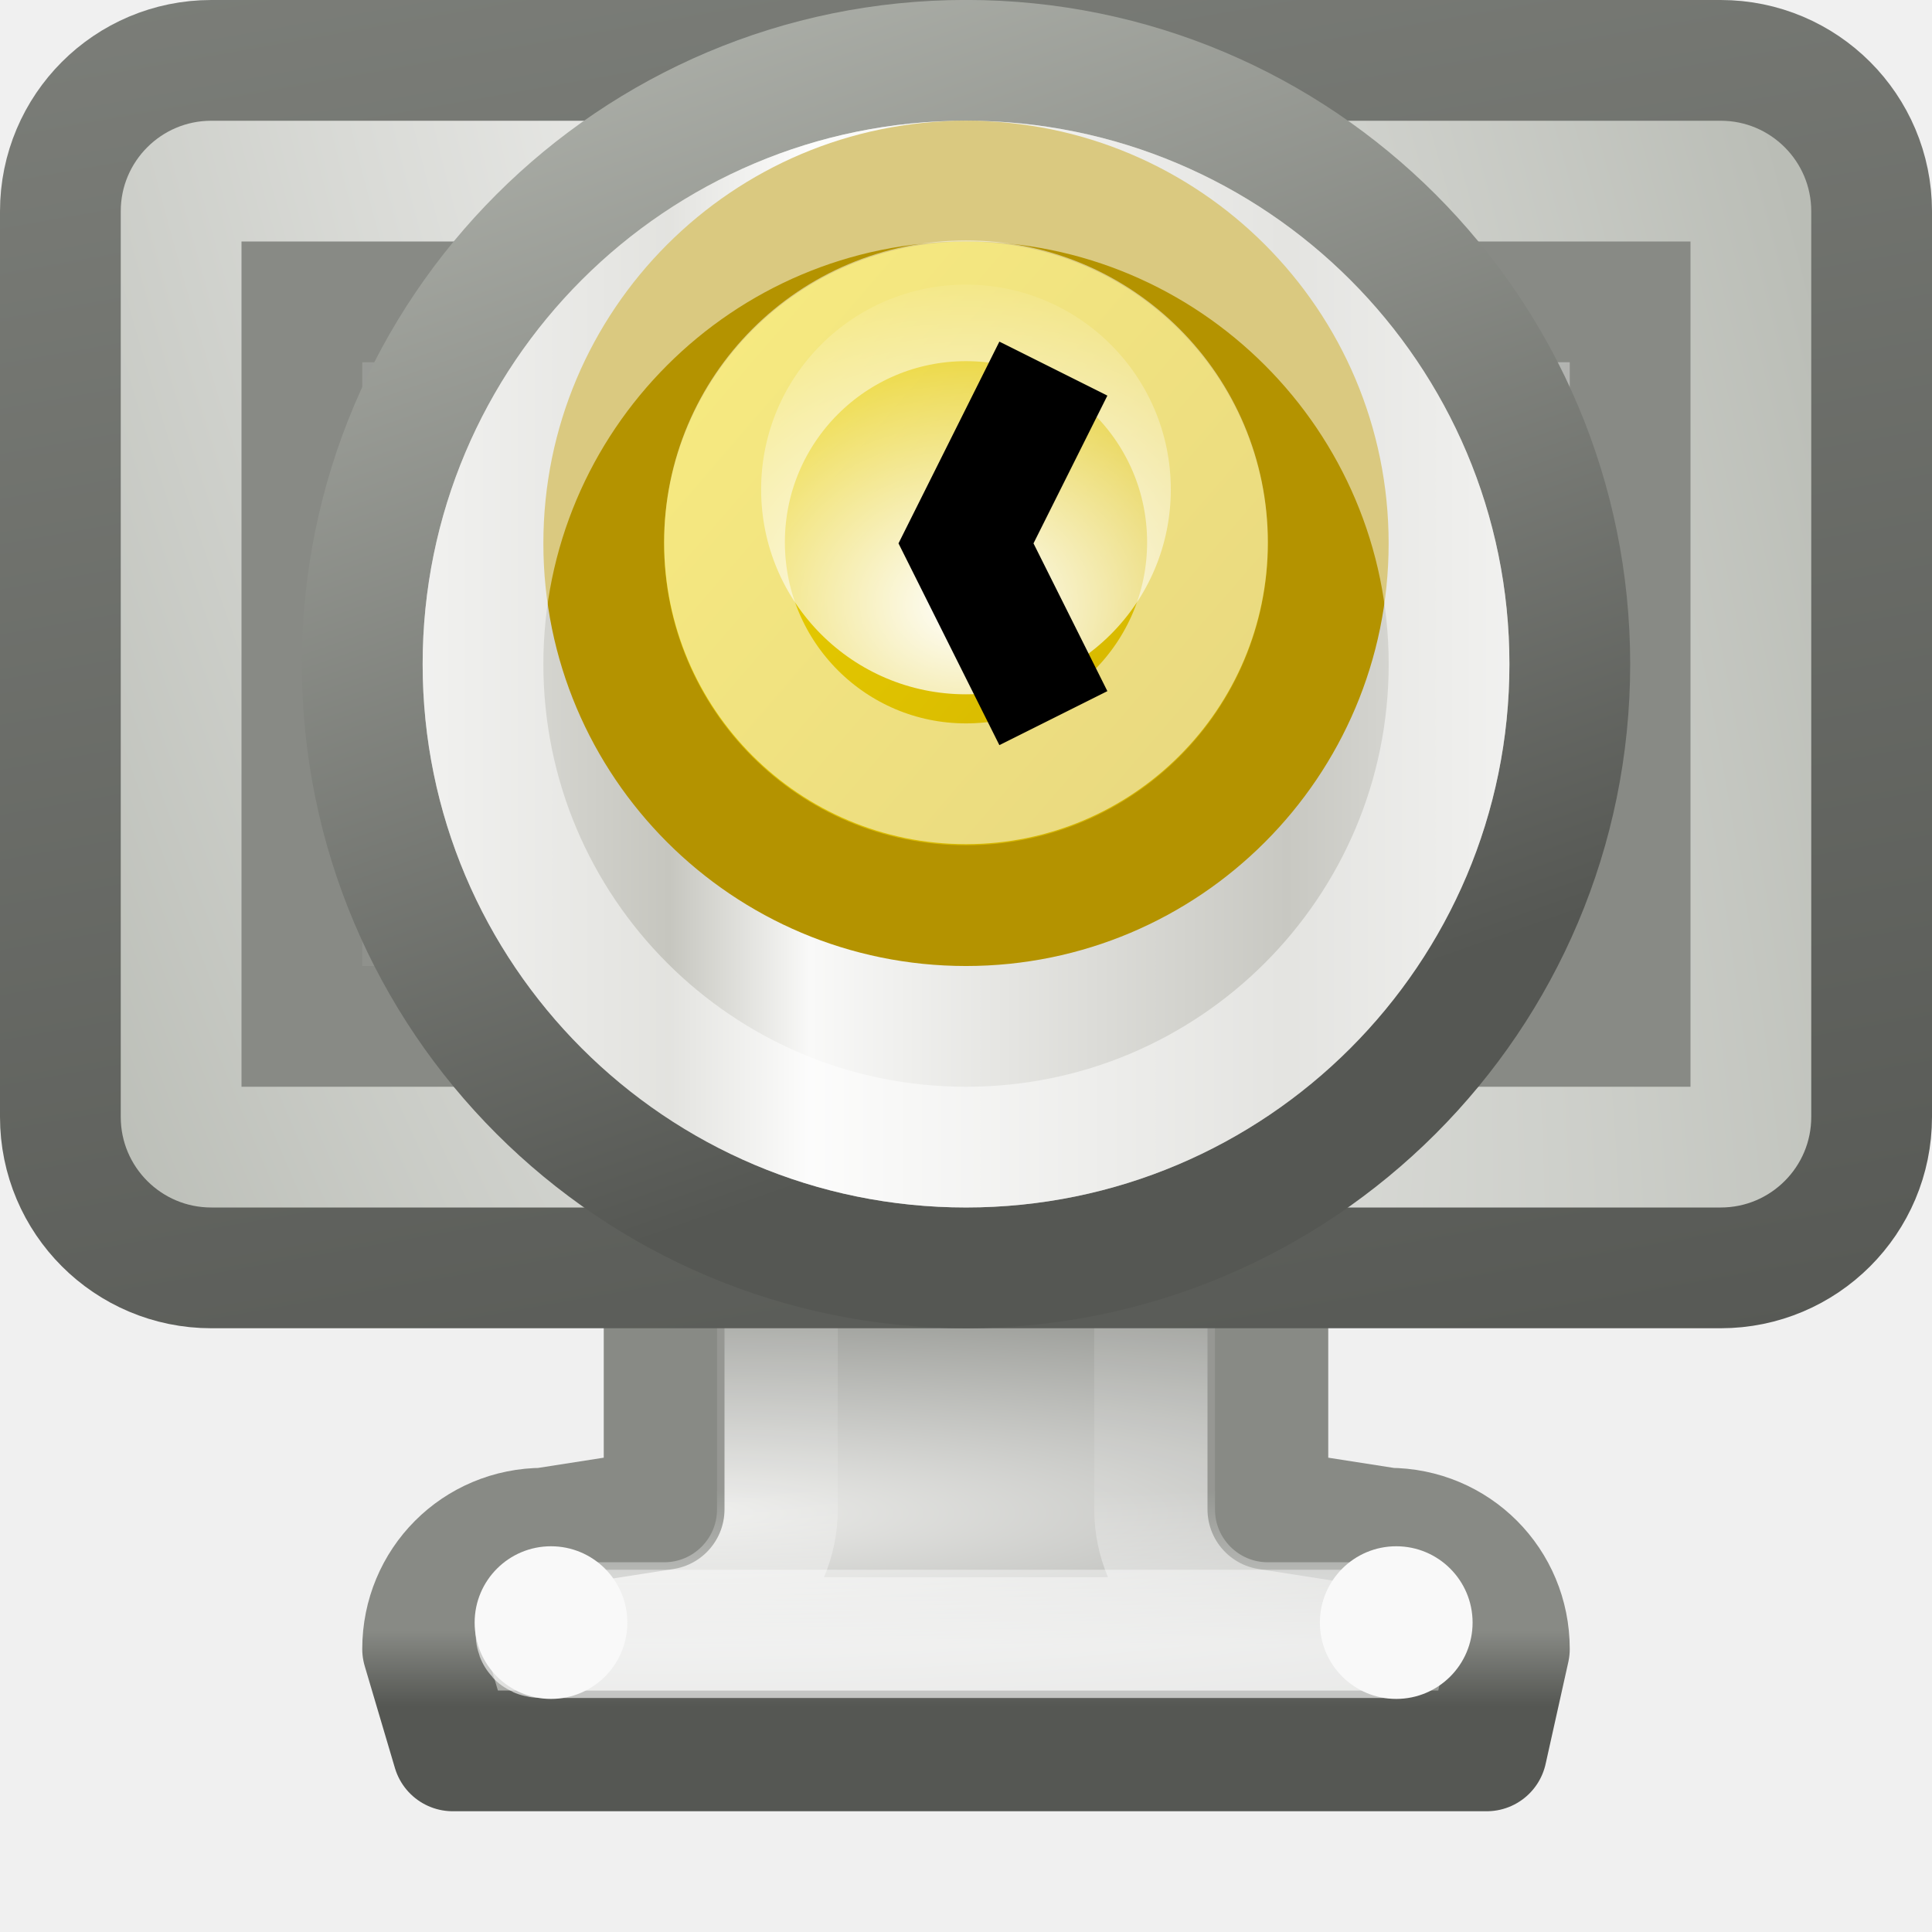
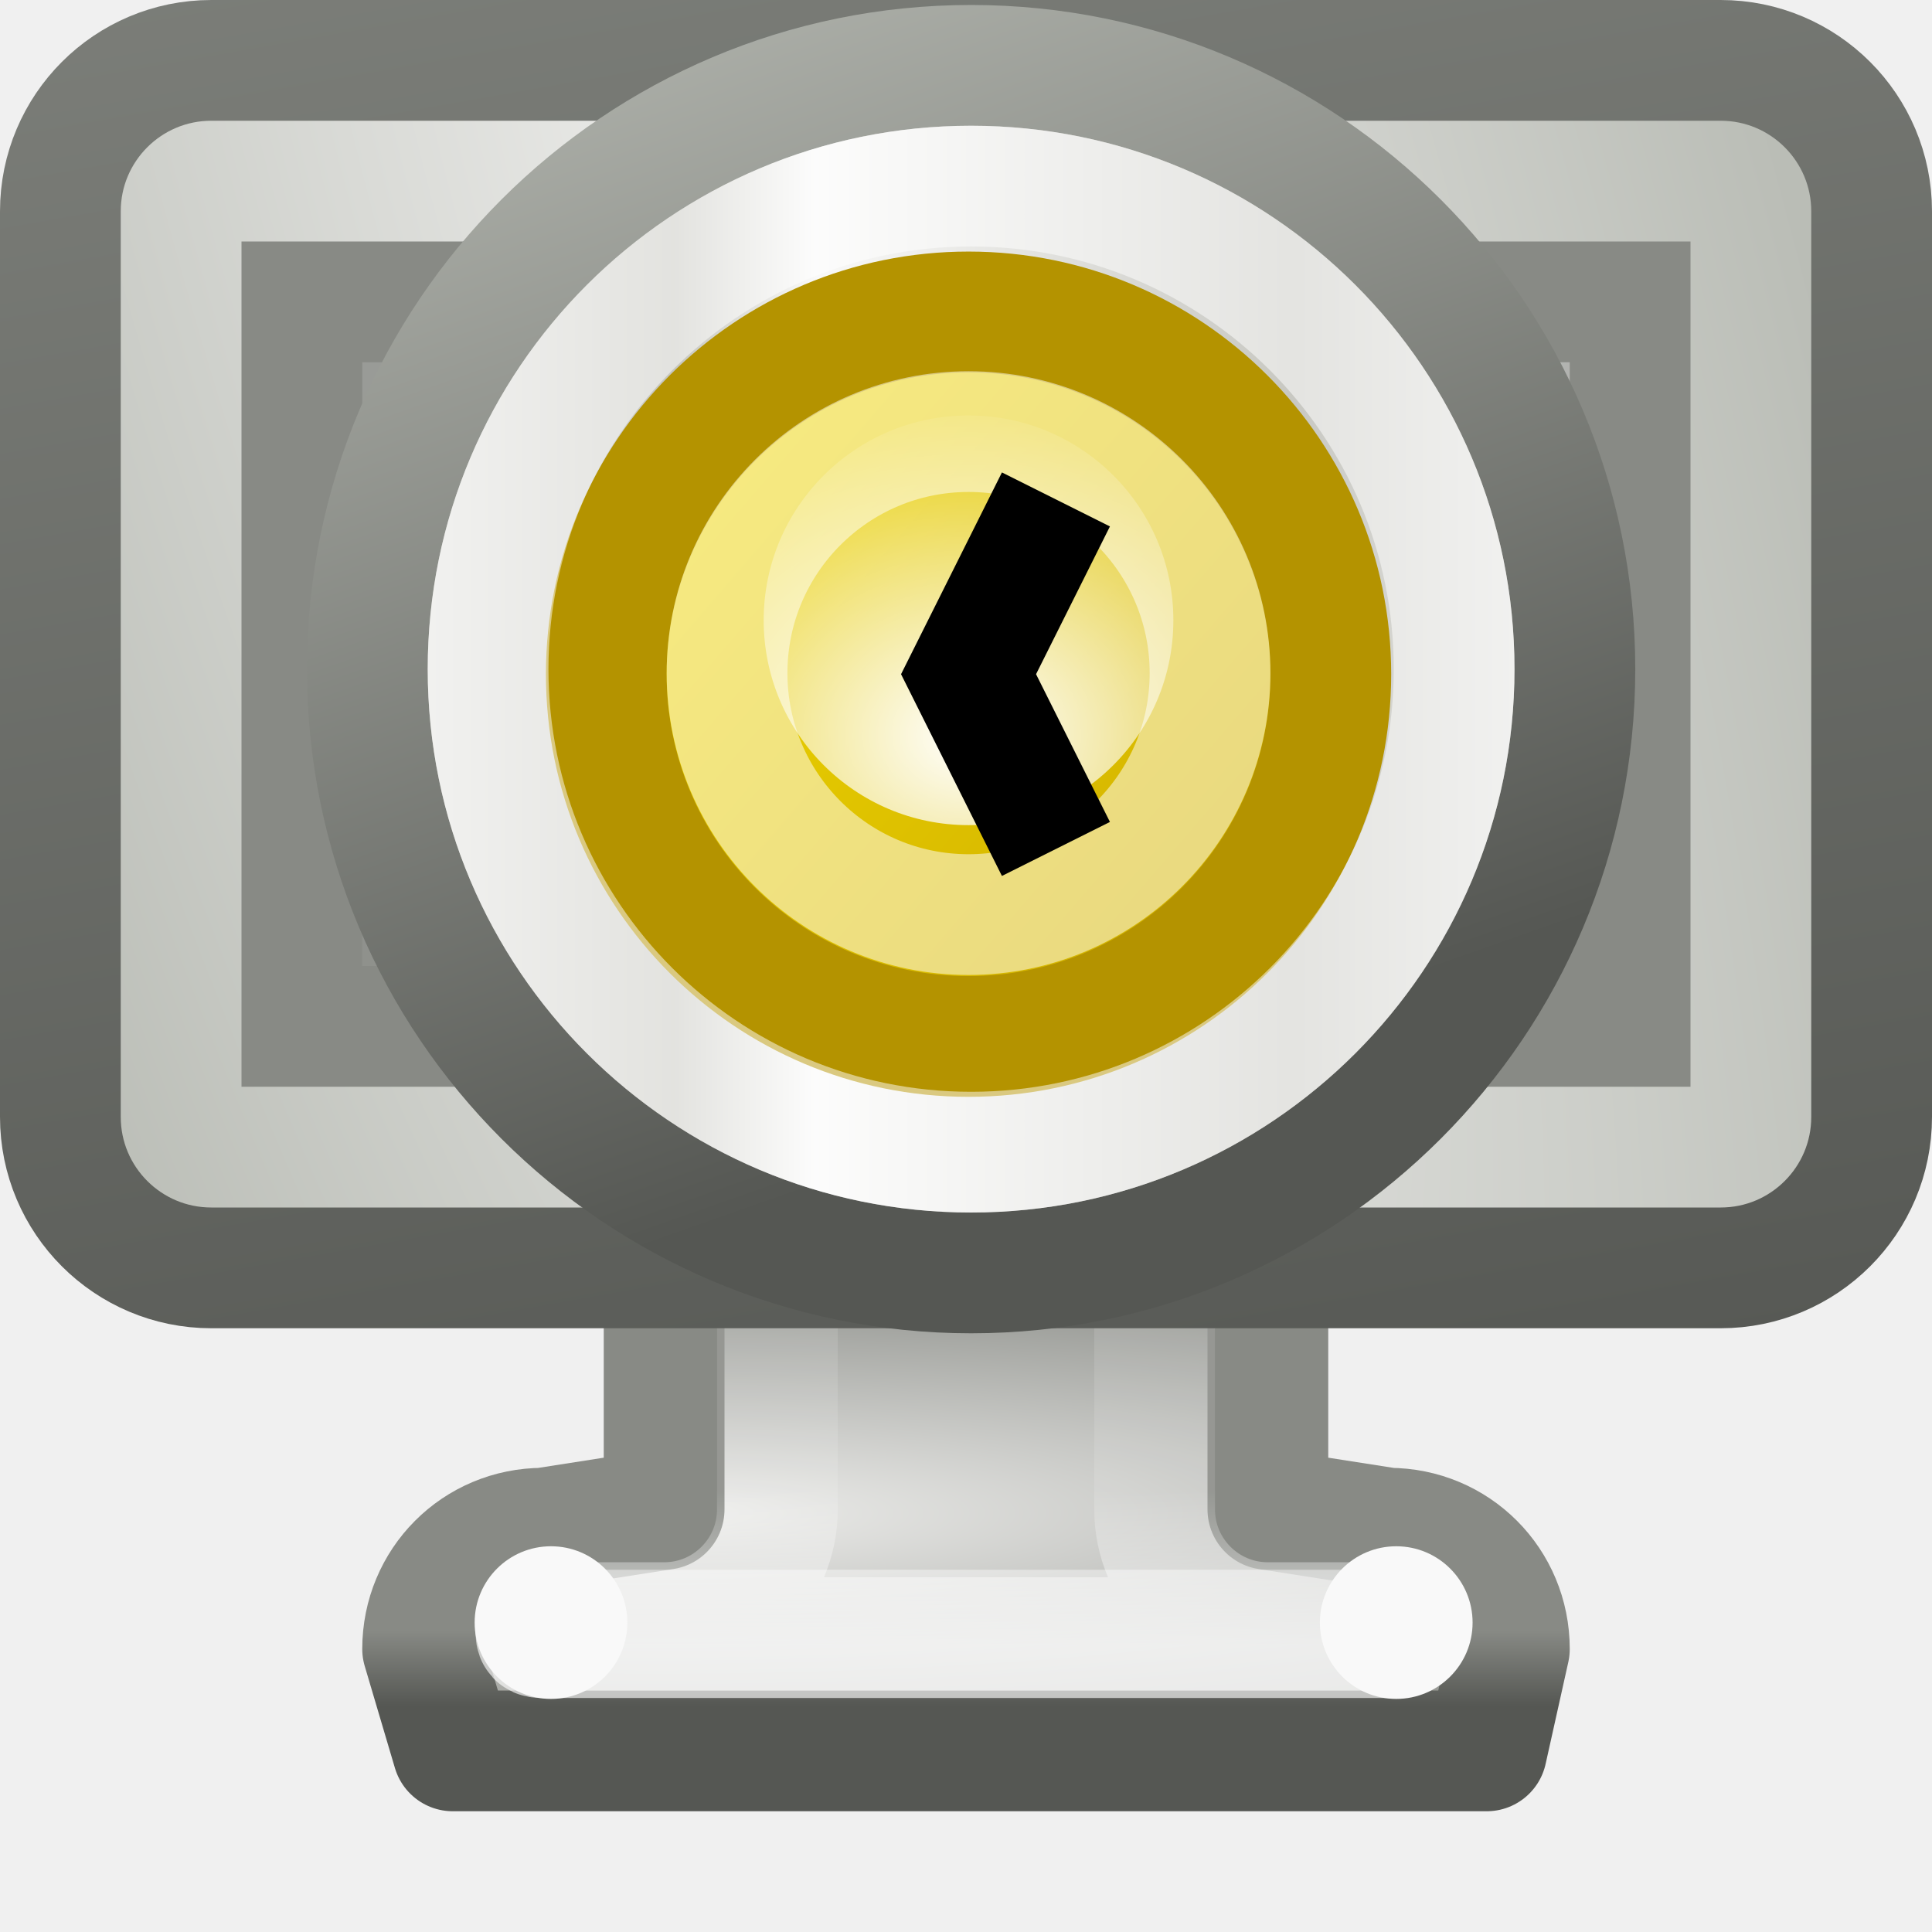
<svg xmlns="http://www.w3.org/2000/svg" xmlns:xlink="http://www.w3.org/1999/xlink" width="16" height="16" viewBox="0 0 16 16" version="1.1" id="svg1">
  <defs id="defs1">
    <linearGradient id="linearGradient3522">
      <stop style="stop-color:#eeeeec;stop-opacity:1" offset="0" id="stop3524" />
      <stop style="stop-color:#888a85;stop-opacity:1" offset="1" id="stop3526" />
    </linearGradient>
    <linearGradient id="linearGradient2732">
      <stop style="stop-color:#555753;stop-opacity:1" offset="0" id="stop2734" />
      <stop style="stop-color:#888a85;stop-opacity:1" offset="1" id="stop2736" />
    </linearGradient>
    <linearGradient id="linearGradient3846">
      <stop style="stop-color:#ffffff;stop-opacity:1;" offset="0" id="stop3848" />
      <stop style="stop-color:#ffffff;stop-opacity:0.178" offset="1" id="stop3850" />
    </linearGradient>
    <linearGradient id="linearGradient4654">
      <stop style="stop-color:#eeeeec;stop-opacity:1" offset="0" id="stop4656" />
      <stop style="stop-color:#babdb6;stop-opacity:1" offset="1" id="stop4658" />
    </linearGradient>
    <linearGradient id="linearGradient5538">
      <stop id="stop5540" offset="0" style="stop-color:#555753;stop-opacity:1;" />
      <stop id="stop5542" offset="1" style="stop-color:#babdb6;stop-opacity:1" />
    </linearGradient>
    <radialGradient xlink:href="#linearGradient3522" id="radialGradient1" gradientUnits="userSpaceOnUse" gradientTransform="matrix(2.53136,6.322989e-6,-1.0787642e-6,0.4318749,-472.5011,131.0587)" cx="308.506" cy="232.638" fx="308.506" fy="232.638" r="5" />
    <radialGradient xlink:href="#linearGradient4654" id="radialGradient6" gradientUnits="userSpaceOnUse" gradientTransform="matrix(0.3084776,1.027396,-0.3405166,0.09124115,231.8898,-107.2904)" cx="314.213" cy="56.925" fx="314.213" fy="56.925" r="23" />
    <linearGradient id="linearGradient5687">
      <stop style="stop-color:#ffffff;stop-opacity:1;" offset="0" id="stop5689" />
      <stop style="stop-color:#ffffff;stop-opacity:0;" offset="1" id="stop5691" />
    </linearGradient>
    <radialGradient xlink:href="#linearGradient5687" id="radialGradient12" gradientUnits="userSpaceOnUse" gradientTransform="matrix(2.030954,1.5551012e-8,0,0.3850212,-353.0908,199.6688)" cx="327.5" cy="58" fx="327.5" fy="58" r="12.5" />
    <radialGradient xlink:href="#linearGradient5687" id="radialGradient14" gradientUnits="userSpaceOnUse" gradientTransform="matrix(-0.52411,2.3029937e-7,0.02554207,-0.3734652,476.0775,243.7432)" cx="326.021" cy="58" fx="326.021" fy="58" r="12.5" />
    <linearGradient xlink:href="#linearGradient11164" id="linearGradient3396" gradientUnits="userSpaceOnUse" x1="1103.944" y1="226.281" x2="1117.744" y2="226.281" />
    <linearGradient id="linearGradient11164">
      <stop style="stop-color:#eeeeec;stop-opacity:1;" offset="0" id="stop11166" />
      <stop id="stop11172" offset="0.27" style="stop-color:#c6c6bf;stop-opacity:1;" />
      <stop style="stop-color:#f9f9f8;stop-opacity:1;" offset="0.379" id="stop11176" />
      <stop style="stop-color:#c8c8c2;stop-opacity:1;" offset="0.75" id="stop11174" />
      <stop style="stop-color:#eeeeec;stop-opacity:1;" offset="1" id="stop11168" />
    </linearGradient>
    <linearGradient xlink:href="#linearGradient5538" id="linearGradient3398" gradientUnits="userSpaceOnUse" x1="1111.725" y1="230.974" x2="1106.962" y2="217.441" />
    <linearGradient xlink:href="#linearGradient9447" id="linearGradient3400" gradientUnits="userSpaceOnUse" x1="906.458" y1="97.195" x2="1042.107" y2="214.152" />
    <linearGradient id="linearGradient9447">
      <stop style="stop-color:#edd400;stop-opacity:1;" offset="0" id="stop9449" />
      <stop style="stop-color:#c4a000;stop-opacity:1" offset="1" id="stop9451" />
    </linearGradient>
    <radialGradient xlink:href="#linearGradient5687" id="radialGradient3402" gradientUnits="userSpaceOnUse" gradientTransform="matrix(2.074838,-6.6820909e-7,5.4389489e-7,1.688833,-1024.704,-127.8708)" cx="953.357" cy="170.994" fx="953.357" fy="170.994" r="52.856" />
    <linearGradient xlink:href="#linearGradient5687" id="linearGradient2" gradientUnits="userSpaceOnUse" gradientTransform="matrix(0.04807689,0,0,0.04032257,303.8846,219.0968)" x1="88" y1="44.5" x2="178" y2="202.5" />
    <radialGradient xlink:href="#linearGradient5687" id="radialGradient2" gradientUnits="userSpaceOnUse" gradientTransform="matrix(2.030954,1.5551012e-8,0,0.3850212,-353.0908,199.6688)" cx="327.5" cy="58" fx="327.5" fy="58" r="12.5" />
    <radialGradient xlink:href="#linearGradient5687" id="radialGradient3" gradientUnits="userSpaceOnUse" gradientTransform="matrix(-0.52411,2.3029937e-7,0.02554207,-0.3734652,476.0775,243.7432)" cx="326.021" cy="58" fx="326.021" fy="58" r="12.5" />
    <radialGradient xlink:href="#linearGradient3522" id="radialGradient9" gradientUnits="userSpaceOnUse" gradientTransform="matrix(2.53136,6.322989e-6,-1.0787642e-6,0.4318749,-472.5011,131.0587)" cx="308.506" cy="232.638" fx="308.506" fy="232.638" r="5" />
    <linearGradient xlink:href="#linearGradient2732" id="linearGradient9" gradientUnits="userSpaceOnUse" x1="306.594" y1="233.125" x2="306.594" y2="232.499" />
    <linearGradient xlink:href="#linearGradient3846" id="linearGradient10" gradientUnits="userSpaceOnUse" x1="309.375" y1="231.625" x2="309.375" y2="230.345" />
    <radialGradient xlink:href="#linearGradient4654" id="radialGradient10" gradientUnits="userSpaceOnUse" gradientTransform="matrix(0.3084776,1.027396,-0.3405166,0.09124115,231.8898,-107.2904)" cx="314.213" cy="56.925" fx="314.213" fy="56.925" r="23" />
    <linearGradient xlink:href="#linearGradient5538" id="linearGradient11" gradientUnits="userSpaceOnUse" gradientTransform="matrix(0.3333333,0,0,0.3335316,204.3333,201.3166)" x1="317.924" y1="92.351" x2="298.349" y2="-18.469" />
  </defs>
  <g id="layer1">
    <g style="display:inline;enable-background:new" id="use3272" transform="translate(-303,-219)">
      <g id="g7">
        <path style="fill:url(#radialGradient9);fill-opacity:1;stroke:url(#linearGradient9);stroke-width:1;stroke-linecap:square;stroke-linejoin:round;stroke-miterlimit:4;stroke-dasharray:none;stroke-dashoffset:0;stroke-opacity:1" d="m 308.5,226.5 v 5 l -1,0.156 c -0.559,0 -1,0.446 -1,1 0,0 0.25,0.844 0.25,0.844 h 8.562 c 0,0 0.188,-0.844 0.188,-0.844 0,-0.554 -0.441,-1 -1,-1 l -1,-0.156 v -5 z" id="path3" />
        <rect style="opacity:0.425;fill:#ffffff;fill-opacity:1;stroke:none" id="rect3" width="8" height="1" x="307" y="232" rx="0.751" ry="0.745" />
        <path style="display:inline;opacity:0.635;fill:none;stroke:url(#linearGradient10);stroke-width:1;stroke-linecap:square;stroke-linejoin:round;stroke-miterlimit:4;stroke-dasharray:none;stroke-dashoffset:0;stroke-opacity:1;enable-background:new" id="path4" d="M 309.438,226.438 V 230.5 a 0.938,0.938 0 0 1 -0.938,0.938 h -1 c -0.06,0 -0.062,0.006 -0.062,0.062 0,0.056 0.002,0.062 0.062,0.062 h 7 c 0.06,0 0.062,-0.006 0.062,-0.062 0,-0.056 -0.002,-0.062 -0.062,-0.062 h -1 A 0.938,0.938 0 0 1 312.562,230.5 v -4.062 z" transform="translate(0,1)" />
        <g id="g6" transform="translate(-13,47)">
          <ellipse transform="matrix(1.244675,0,0,1.145085,-66.00192,-38.42995)" id="path5" style="display:inline;fill:#f9f9f9;fill-opacity:1;stroke:none;enable-background:new" cx="310.575" cy="195.503" rx="0.508" ry="0.552" />
          <ellipse transform="matrix(1.244675,0,0,1.145085,-59.00192,-38.42995)" id="path6" style="display:inline;fill:#f9f9f9;fill-opacity:1;stroke:none;enable-background:new" cx="310.575" cy="195.503" rx="0.508" ry="0.552" />
        </g>
      </g>
      <rect ry="1.25" rx="1.25" y="219.5" x="303.5" height="10" width="15" id="rect7" style="display:inline;fill:url(#radialGradient10);fill-opacity:1;stroke:url(#linearGradient11);stroke-width:1;stroke-linecap:round;stroke-linejoin:round;stroke-miterlimit:4;stroke-dasharray:none;stroke-dashoffset:0.5;stroke-opacity:1;enable-background:new" />
      <g id="g8" />
    </g>
    <rect style="display:inline;fill:#888a85;fill-opacity:1;fill-rule:evenodd;stroke:#888a85;stroke-width:1px;stroke-linecap:butt;stroke-linejoin:miter;stroke-opacity:1;enable-background:new" id="rect3323" width="11" height="6" x="2.5" y="2.5" />
    <g style="display:inline;enable-background:new" id="use3276" transform="translate(-303,-219)">
      <rect style="display:inline;opacity:0.15;fill:url(#linearGradient2);fill-opacity:1;fill-rule:evenodd;stroke:none;enable-background:new" id="rect1" width="10" height="5" x="306" y="222" />
      <path id="path1" d="M 312.837,222 H 316 v 6.075 h -6.958 z" style="display:inline;opacity:0.37;fill:url(#radialGradient2);fill-opacity:1;stroke:none;enable-background:new" />
      <path style="display:inline;opacity:0.389;fill:url(#radialGradient3);fill-opacity:1;stroke:none;enable-background:new" d="m 308.816,222.082 h 1.723 l -1.905,4.451 -0.847,-0.05 1.028,-4.401 z" id="path2" />
    </g>
-     <g style="display:inline;enable-background:new" id="g3376" transform="translate(-1106,-179)">
+     <g style="display:inline;enable-background:new" id="g3376" transform="translate(-1105.958,-178.9583)">
      <circle transform="matrix(0.7729411,0,0,0.772943,255.3833,9.597457)" id="path3378" style="display:inline;overflow:visible;visibility:visible;fill:url(#linearGradient3396);fill-opacity:1;fill-rule:nonzero;stroke:url(#linearGradient3398);stroke-width:1.294;stroke-linecap:square;stroke-linejoin:round;stroke-miterlimit:4;stroke-dasharray:none;stroke-dashoffset:0;stroke-opacity:1;marker:none;enable-background:new" cx="1110.844" cy="226.281" r="6.469" />
-       <g transform="translate(3,-41)" id="g3380" style="display:inline;enable-background:new">
+       <g transform="translate(2.979167,-39.95833)" id="g3380" style="display:inline;enable-background:new">
        <circle transform="matrix(0.06621867,0,0,0.06621867,1047.87,215.8136)" id="path3382" style="display:inline;overflow:visible;visibility:visible;fill:#b49300;fill-opacity:1;fill-rule:nonzero;stroke:none;stroke-width:2;marker:none;enable-background:new" cx="953.357" cy="131.178" r="52.856" />
        <g style="display:inline;enable-background:new" id="g3384" transform="matrix(0.0892855,0,0,0.0892855,1026.357,214.1429)">
          <circle transform="matrix(0.5297379,0,0,0.5297379,442.9709,46.50985)" id="path3386" style="display:inline;overflow:visible;visibility:visible;fill:url(#linearGradient3400);fill-opacity:1;fill-rule:nonzero;stroke:none;stroke-width:2;marker:none;enable-background:new" cx="953.357" cy="131.178" r="52.856" />
          <circle transform="matrix(0.359466,0,0,0.359466,605.3006,63.84577)" id="path3388" style="display:inline;overflow:visible;visibility:visible;fill:url(#radialGradient3402);fill-opacity:1;fill-rule:nonzero;stroke:none;stroke-width:2;marker:none;enable-background:new" cx="953.357" cy="131.178" r="52.856" />
        </g>
        <circle style="display:inline;overflow:visible;visibility:visible;opacity:0.5;fill:none;stroke:#ffffff;stroke-width:26.429;stroke-linecap:round;stroke-linejoin:round;stroke-miterlimit:4;stroke-dasharray:none;stroke-dashoffset:0;stroke-opacity:1;marker:none;enable-background:new" id="path3390" transform="matrix(0.03783781,0,0,0.03783781,1074.927,219.5274)" cx="953.357" cy="131.178" r="52.856" />
        <path style="display:inline;fill:none;stroke:#000000;stroke-width:1px;stroke-linecap:square;stroke-linejoin:miter;stroke-opacity:1;enable-background:new" d="m 1111.5,223.5 -0.5,1 0.5,1" id="path3392" />
      </g>
      <circle transform="matrix(0.6183602,0,0,0.6183618,427.0985,44.57628)" id="path3394" style="display:inline;overflow:visible;visibility:visible;opacity:0.5;fill:none;stroke:#ffffff;stroke-width:1.617;stroke-linecap:square;stroke-linejoin:round;stroke-miterlimit:4;stroke-dasharray:none;stroke-dashoffset:0;stroke-opacity:1;marker:none;enable-background:new" cx="1110.844" cy="226.281" r="6.469" />
    </g>
  </g>
</svg>
